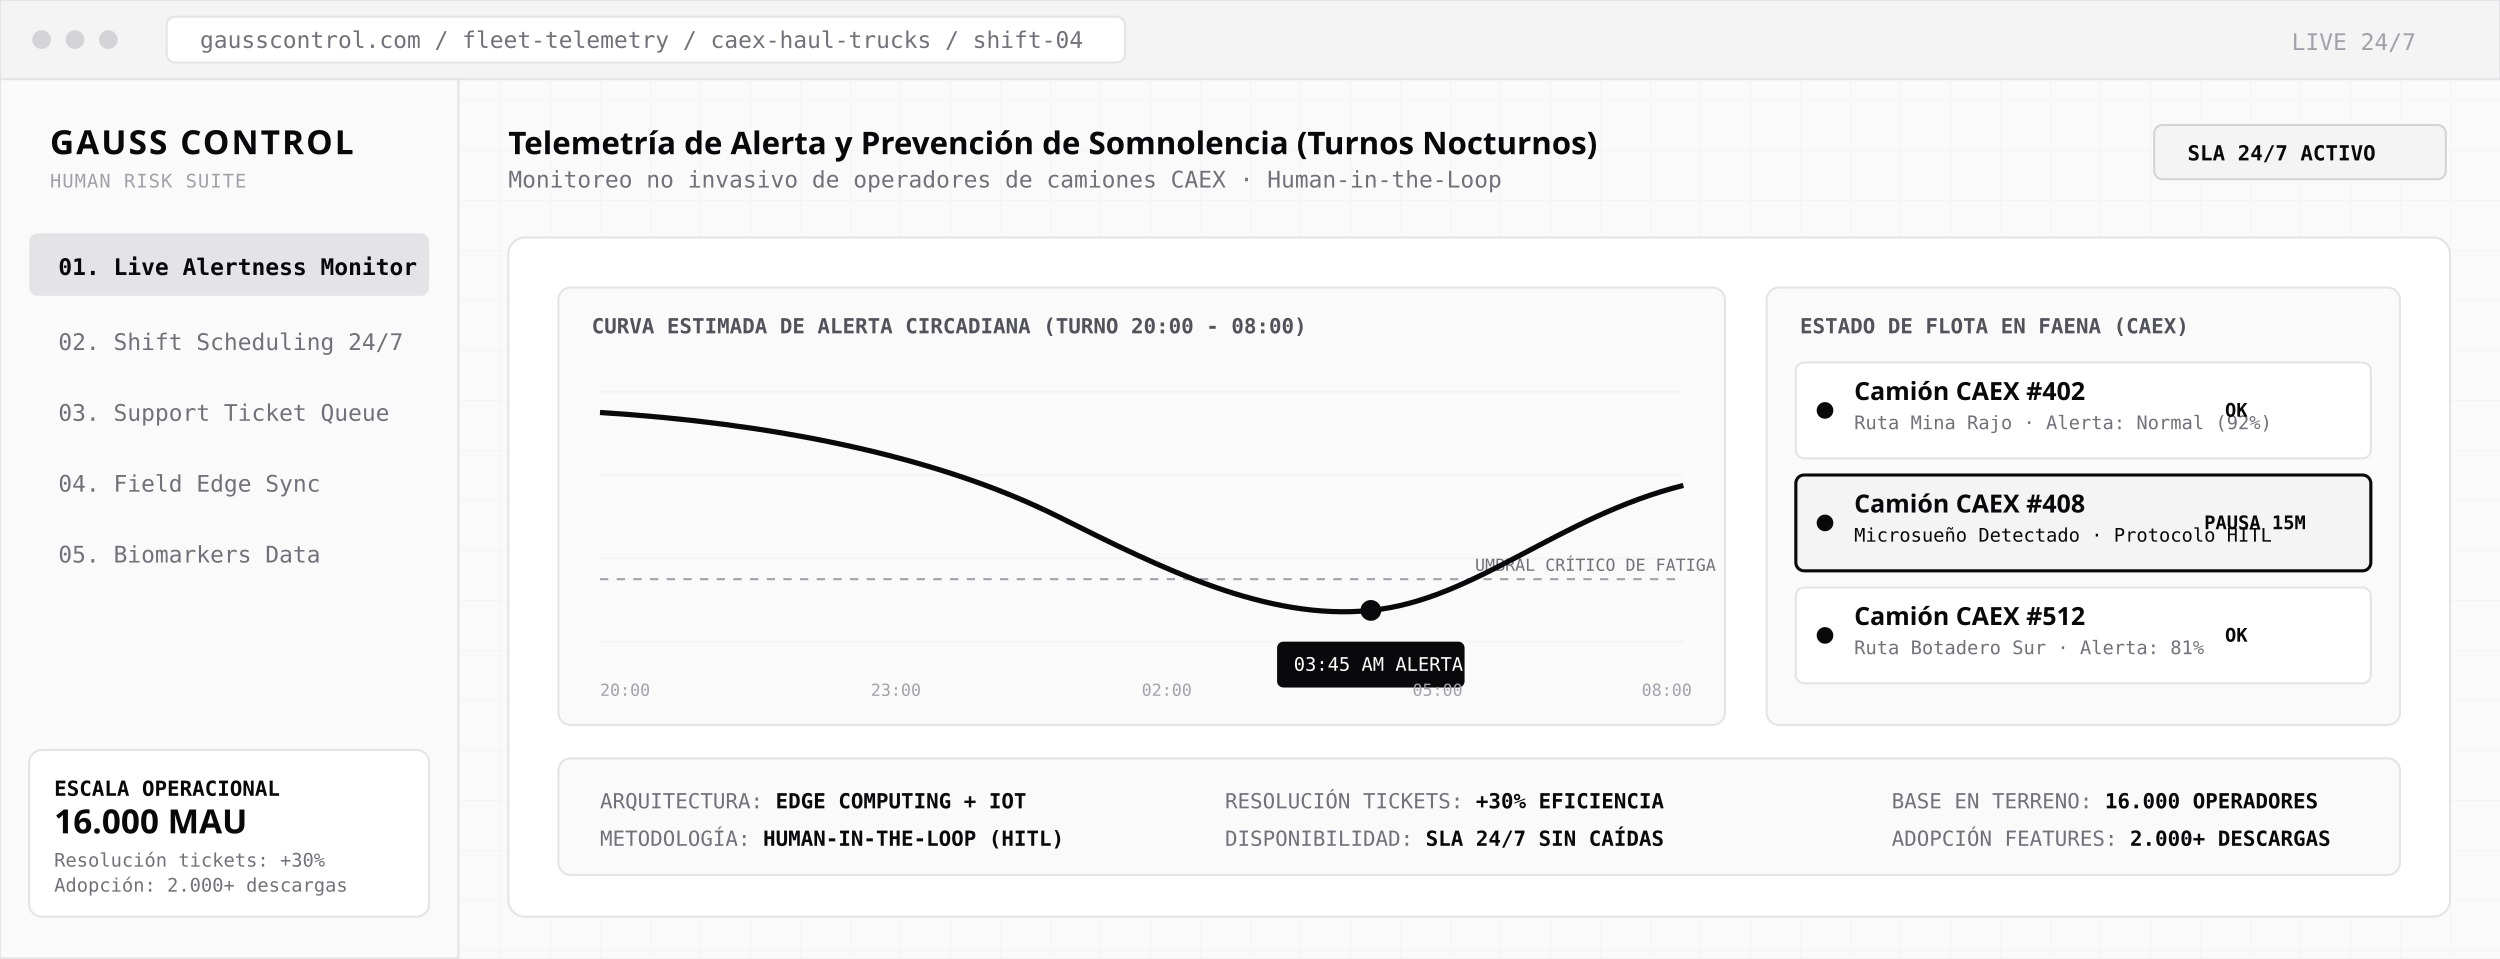
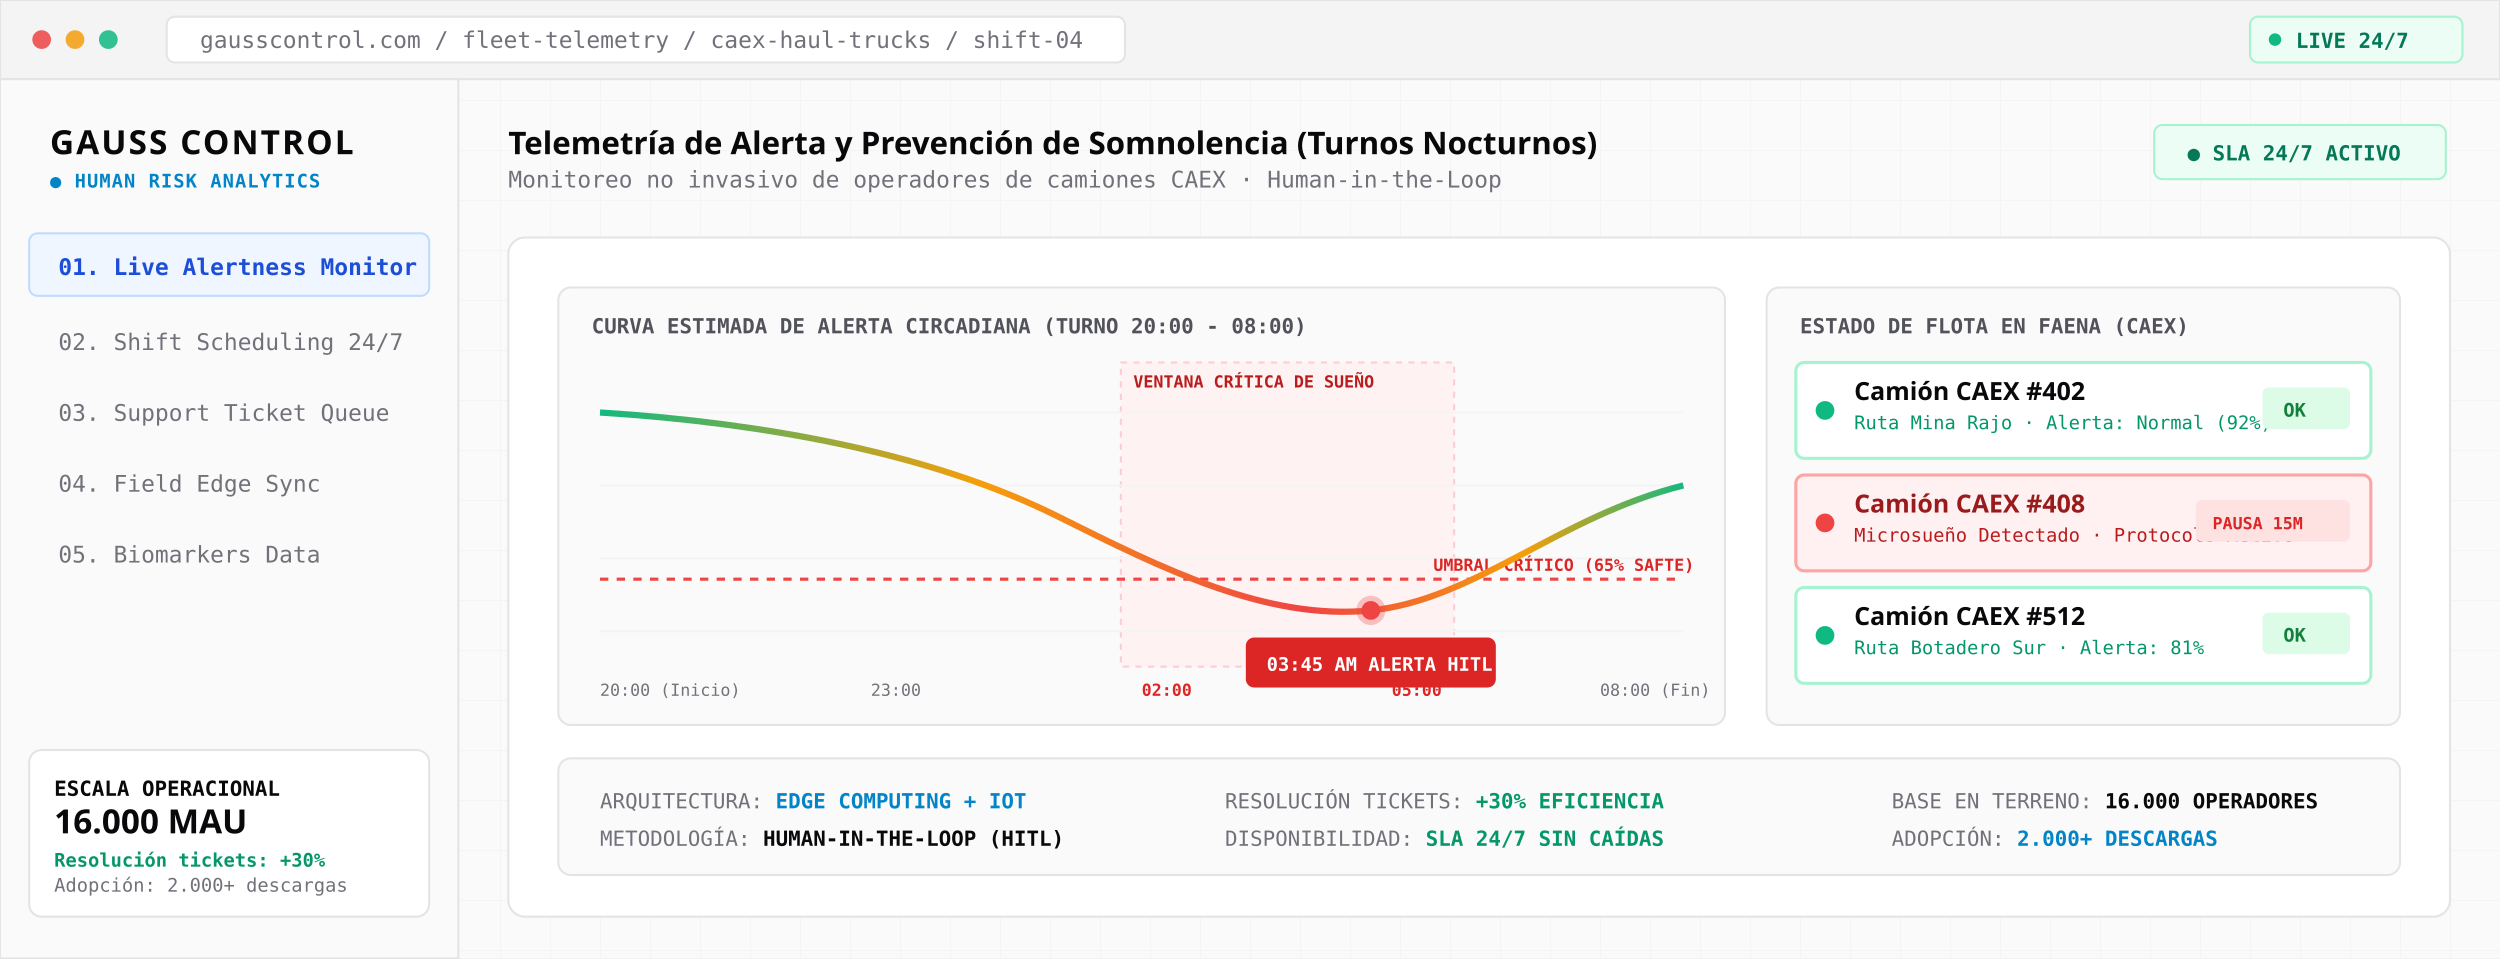
<svg xmlns="http://www.w3.org/2000/svg" viewBox="0 0 1200 460" width="100%" height="100%" style="background:#ffffff; font-family:'IBM Plex Sans', -apple-system, sans-serif;">
  <defs>
    <pattern id="grid-gauss" width="24" height="24" patternUnits="userSpaceOnUse">
      <path d="M 24 0 L 0 0 0 24" fill="none" stroke="#f4f4f5" stroke-width="1" />
    </pattern>
+     <linearGradient id="curve-gradient" x1="0%" y1="0%" x2="100%" y2="0%">
+       <stop offset="0%" stop-color="#10b981" />
+       <stop offset="35%" stop-color="#f59e0b" />
+       <stop offset="65%" stop-color="#ef4444" />
+       <stop offset="85%" stop-color="#f59e0b" />
+       <stop offset="100%" stop-color="#10b981" />
+     </linearGradient>
  </defs>
  <rect width="1200" height="460" fill="#fafafa" />
  <rect width="1200" height="460" fill="url(#grid-gauss)" />
  <rect x="0" y="0" width="1200" height="38" fill="#f4f4f5" stroke="#e4e4e7" stroke-width="1" />
-   <circle cx="20" cy="19" r="4.5" fill="#d4d4d8" />
-   <circle cx="36" cy="19" r="4.5" fill="#d4d4d8" />
-   <circle cx="52" cy="19" r="4.5" fill="#d4d4d8" />
+   <circle cx="20" cy="19" r="4.5" fill="#ef4444" opacity="0.85" />
+   <circle cx="36" cy="19" r="4.5" fill="#f59e0b" opacity="0.85" />
+   <circle cx="52" cy="19" r="4.5" fill="#10b981" opacity="0.85" />
  <rect x="80" y="8" width="460" height="22" rx="4" fill="#ffffff" stroke="#e4e4e7" stroke-width="1" />
  <text x="96" y="23" font-family="'JetBrains Mono', monospace" font-size="11" fill="#71717a">gausscontrol.com / fleet-telemetry / caex-haul-trucks / shift-04</text>
-   <text x="1100" y="24" font-family="'JetBrains Mono', monospace" font-size="11" fill="#a1a1aa">LIVE 24/7</text>
+   <rect x="1080" y="8" width="102" height="22" rx="4" fill="#ecfdf5" stroke="#a7f3d0" stroke-width="1" />
+   <circle cx="1092" cy="19" r="3" fill="#10b981" />
+   <text x="1102" y="23" font-family="'JetBrains Mono', monospace" font-size="10" font-weight="600" fill="#047857">LIVE 24/7</text>
  <rect x="0" y="38" width="220" height="422" fill="#fafafa" stroke="#e4e4e7" stroke-width="1" />
  <text x="24" y="74" font-family="'IBM Plex Sans', sans-serif" font-size="16" font-weight="700" letter-spacing="1" fill="#09090b">GAUSS CONTROL</text>
-   <text x="24" y="90" font-family="'JetBrains Mono', monospace" font-size="9" fill="#a1a1aa" letter-spacing="0.5">HUMAN RISK SUITE</text>
-   <rect x="14" y="112" width="192" height="30" rx="4" fill="#e4e4e7" />
-   <text x="28" y="132" font-family="'JetBrains Mono', monospace" font-size="11" font-weight="600" fill="#09090b">01. Live Alertness Monitor</text>
+   <text x="24" y="90" font-family="'JetBrains Mono', monospace" font-size="9" fill="#0284c7" font-weight="600" letter-spacing="0.5">● HUMAN RISK ANALYTICS</text>
+   <rect x="14" y="112" width="192" height="30" rx="4" fill="#eff6ff" stroke="#bfdbfe" stroke-width="1" />
+   <text x="28" y="132" font-family="'JetBrains Mono', monospace" font-size="11" font-weight="600" fill="#1d4ed8">01. Live Alertness Monitor</text>
  <text x="28" y="168" font-family="'JetBrains Mono', monospace" font-size="11" fill="#71717a">02. Shift Scheduling 24/7</text>
  <text x="28" y="202" font-family="'JetBrains Mono', monospace" font-size="11" fill="#71717a">03. Support Ticket Queue</text>
  <text x="28" y="236" font-family="'JetBrains Mono', monospace" font-size="11" fill="#71717a">04. Field Edge Sync</text>
  <text x="28" y="270" font-family="'JetBrains Mono', monospace" font-size="11" fill="#71717a">05. Biomarkers Data</text>
  <rect x="14" y="360" width="192" height="80" rx="6" fill="#ffffff" stroke="#e4e4e7" stroke-width="1" />
  <text x="26" y="382" font-family="'JetBrains Mono', monospace" font-size="10" font-weight="600" fill="#09090b">ESCALA OPERACIONAL</text>
  <text x="26" y="400" font-family="'IBM Plex Sans', sans-serif" font-size="16" font-weight="700" fill="#09090b">16.000 MAU</text>
-   <text x="26" y="416" font-family="'JetBrains Mono', monospace" font-size="9" fill="#71717a">Resolución tickets: +30%</text>
+   <text x="26" y="416" font-family="'JetBrains Mono', monospace" font-size="9" fill="#059669" font-weight="600">Resolución tickets: +30%</text>
  <text x="26" y="428" font-family="'JetBrains Mono', monospace" font-size="9" fill="#71717a">Adopción: 2.000+ descargas</text>
  <g transform="translate(244, 56)">
    <text x="0" y="18" font-family="'IBM Plex Sans', sans-serif" font-size="15" font-weight="600" fill="#09090b">Telemetría de Alerta y Prevención de Somnolencia (Turnos Nocturnos)</text>
    <text x="0" y="34" font-family="'JetBrains Mono', monospace" font-size="11" fill="#71717a">Monitoreo no invasivo de operadores de camiones CAEX · Human-in-the-Loop</text>
-     <rect x="790" y="4" width="140" height="26" rx="4" fill="#f4f4f5" stroke="#d4d4d8" stroke-width="1" />
-     <text x="806" y="21" font-family="'JetBrains Mono', monospace" font-size="10" font-weight="600" fill="#09090b">SLA 24/7 ACTIVO</text>
+     <rect x="790" y="4" width="140" height="26" rx="4" fill="#ecfdf5" stroke="#a7f3d0" stroke-width="1" />
+     <text x="806" y="21" font-family="'JetBrains Mono', monospace" font-size="10" font-weight="600" fill="#047857">● SLA 24/7 ACTIVO</text>
  </g>
  <g transform="translate(244, 114)">
    <rect x="0" y="0" width="932" height="326" rx="8" fill="#ffffff" stroke="#e4e4e7" stroke-width="1" />
    <g transform="translate(24, 24)">
      <rect x="0" y="0" width="560" height="210" rx="6" fill="#fafafa" stroke="#e4e4e7" stroke-width="1" />
      <text x="16" y="22" font-family="'JetBrains Mono', monospace" font-size="10" font-weight="600" fill="#52525b">CURVA ESTIMADA DE ALERTA CIRCADIANA (TURNO 20:00 - 08:00)</text>
-       <line x1="20" y1="50" x2="540" y2="50" stroke="#f4f4f5" stroke-width="1" />
-       <line x1="20" y1="90" x2="540" y2="90" stroke="#f4f4f5" stroke-width="1" />
+       <rect x="270" y="36" width="160" height="146" fill="#fef2f2" stroke="#fecdd3" stroke-width="1" stroke-dasharray="3,3" />
+       <text x="276" y="48" font-family="'JetBrains Mono', monospace" font-size="8" font-weight="600" fill="#b91c1c">VENTANA CRÍTICA DE SUEÑO</text>
+       <line x1="20" y1="60" x2="540" y2="60" stroke="#f4f4f5" stroke-width="1" />
+       <line x1="20" y1="95" x2="540" y2="95" stroke="#f4f4f5" stroke-width="1" />
      <line x1="20" y1="130" x2="540" y2="130" stroke="#f4f4f5" stroke-width="1" />
-       <line x1="20" y1="170" x2="540" y2="170" stroke="#f4f4f5" stroke-width="1" />
-       <line x1="20" y1="140" x2="540" y2="140" stroke="#a1a1aa" stroke-width="1" stroke-dasharray="4,4" />
-       <text x="440" y="136" font-family="'JetBrains Mono', monospace" font-size="8" fill="#71717a">UMBRAL CRÍTICO DE FATIGA</text>
-       <path d="M 20 60 C 100 65, 180 80, 240 110 C 290 135, 340 160, 390 155 C 440 150, 480 110, 540 95" fill="none" stroke="#09090b" stroke-width="2.5" />
-       <circle cx="390" cy="155" r="5" fill="#09090b" />
-       <rect x="345" y="170" width="90" height="22" rx="3" fill="#09090b" />
-       <text x="353" y="184" font-family="'JetBrains Mono', monospace" font-size="9" fill="#ffffff">03:45 AM ALERTA</text>
-       <text x="20" y="196" font-family="'JetBrains Mono', monospace" font-size="8" fill="#a1a1aa">20:00</text>
-       <text x="150" y="196" font-family="'JetBrains Mono', monospace" font-size="8" fill="#a1a1aa">23:00</text>
-       <text x="280" y="196" font-family="'JetBrains Mono', monospace" font-size="8" fill="#a1a1aa">02:00</text>
-       <text x="410" y="196" font-family="'JetBrains Mono', monospace" font-size="8" fill="#a1a1aa">05:00</text>
-       <text x="520" y="196" font-family="'JetBrains Mono', monospace" font-size="8" fill="#a1a1aa">08:00</text>
+       <line x1="20" y1="165" x2="540" y2="165" stroke="#f4f4f5" stroke-width="1" />
+       <line x1="20" y1="140" x2="540" y2="140" stroke="#ef4444" stroke-width="1.5" stroke-dasharray="4,4" />
+       <text x="420" y="136" font-family="'JetBrains Mono', monospace" font-size="8" font-weight="600" fill="#dc2626">UMBRAL CRÍTICO (65% SAFTE)</text>
+       <path d="M 20 60 C 100 65, 180 80, 240 110 C 290 135, 340 160, 390 155 C 440 150, 480 110, 540 95" fill="none" stroke="url(#curve-gradient)" stroke-width="3" />
+       <circle cx="390" cy="155" r="7" fill="#ef4444" fill-opacity="0.3" />
+       <circle cx="390" cy="155" r="4.5" fill="#ef4444" />
+       <rect x="330" y="168" width="120" height="24" rx="4" fill="#dc2626" />
+       <text x="340" y="184" font-family="'JetBrains Mono', monospace" font-size="9" font-weight="600" fill="#ffffff">03:45 AM ALERTA HITL</text>
+       <text x="20" y="196" font-family="'JetBrains Mono', monospace" font-size="8" fill="#71717a">20:00 (Inicio)</text>
+       <text x="150" y="196" font-family="'JetBrains Mono', monospace" font-size="8" fill="#71717a">23:00</text>
+       <text x="280" y="196" font-family="'JetBrains Mono', monospace" font-size="8" font-weight="600" fill="#dc2626">02:00</text>
+       <text x="400" y="196" font-family="'JetBrains Mono', monospace" font-size="8" font-weight="600" fill="#dc2626">05:00</text>
+       <text x="500" y="196" font-family="'JetBrains Mono', monospace" font-size="8" fill="#71717a">08:00 (Fin)</text>
    </g>
    <g transform="translate(604, 24)">
      <rect x="0" y="0" width="304" height="210" rx="6" fill="#fafafa" stroke="#e4e4e7" stroke-width="1" />
      <text x="16" y="22" font-family="'JetBrains Mono', monospace" font-size="10" font-weight="600" fill="#52525b">ESTADO DE FLOTA EN FAENA (CAEX)</text>
-       <rect x="14" y="36" width="276" height="46" rx="4" fill="#ffffff" stroke="#e4e4e7" stroke-width="1" />
-       <circle cx="28" cy="59" r="4" fill="#09090b" />
+       <rect x="14" y="36" width="276" height="46" rx="4" fill="#ffffff" stroke="#a7f3d0" stroke-width="1.5" />
+       <circle cx="28" cy="59" r="4.5" fill="#10b981" />
      <text x="42" y="54" font-family="'IBM Plex Sans', sans-serif" font-size="12" font-weight="600" fill="#09090b">Camión CAEX #402</text>
-       <text x="42" y="68" font-family="'JetBrains Mono', monospace" font-size="9" fill="#71717a">Ruta Mina Rajo · Alerta: Normal (92%)</text>
-       <text x="220" y="62" font-family="'JetBrains Mono', monospace" font-size="9" font-weight="600" fill="#09090b">OK</text>
-       <rect x="14" y="90" width="276" height="46" rx="4" fill="#f4f4f5" stroke="#09090b" stroke-width="1.5" />
-       <circle cx="28" cy="113" r="4" fill="#09090b" />
-       <text x="42" y="108" font-family="'IBM Plex Sans', sans-serif" font-size="12" font-weight="600" fill="#09090b">Camión CAEX #408</text>
-       <text x="42" y="122" font-family="'JetBrains Mono', monospace" font-size="9" fill="#09090b">Microsueño Detectado · Protocolo HITL</text>
-       <text x="210" y="116" font-family="'JetBrains Mono', monospace" font-size="9" font-weight="700" fill="#09090b">PAUSA 15M</text>
-       <rect x="14" y="144" width="276" height="46" rx="4" fill="#ffffff" stroke="#e4e4e7" stroke-width="1" />
-       <circle cx="28" cy="167" r="4" fill="#09090b" />
+       <text x="42" y="68" font-family="'JetBrains Mono', monospace" font-size="9" fill="#059669">Ruta Mina Rajo · Alerta: Normal (92%)</text>
+       <rect x="238" y="48" width="42" height="20" rx="3" fill="#dcfce7" />
+       <text x="248" y="62" font-family="'JetBrains Mono', monospace" font-size="9" font-weight="700" fill="#15803d">OK</text>
+       <rect x="14" y="90" width="276" height="46" rx="4" fill="#fff1f2" stroke="#fca5a5" stroke-width="1.5" />
+       <circle cx="28" cy="113" r="4.5" fill="#ef4444" />
+       <text x="42" y="108" font-family="'IBM Plex Sans', sans-serif" font-size="12" font-weight="700" fill="#991b1b">Camión CAEX #408</text>
+       <text x="42" y="122" font-family="'JetBrains Mono', monospace" font-size="9" fill="#b91c1c">Microsueño Detectado · Protocolo Activo</text>
+       <rect x="206" y="102" width="74" height="20" rx="3" fill="#fee2e2" />
+       <text x="214" y="116" font-family="'JetBrains Mono', monospace" font-size="8" font-weight="700" fill="#dc2626">PAUSA 15M</text>
+       <rect x="14" y="144" width="276" height="46" rx="4" fill="#ffffff" stroke="#a7f3d0" stroke-width="1.5" />
+       <circle cx="28" cy="167" r="4.5" fill="#10b981" />
      <text x="42" y="162" font-family="'IBM Plex Sans', sans-serif" font-size="12" font-weight="600" fill="#09090b">Camión CAEX #512</text>
-       <text x="42" y="176" font-family="'JetBrains Mono', monospace" font-size="9" fill="#71717a">Ruta Botadero Sur · Alerta: 81%</text>
-       <text x="220" y="170" font-family="'JetBrains Mono', monospace" font-size="9" font-weight="600" fill="#09090b">OK</text>
+       <text x="42" y="176" font-family="'JetBrains Mono', monospace" font-size="9" fill="#059669">Ruta Botadero Sur · Alerta: 81%</text>
+       <rect x="238" y="156" width="42" height="20" rx="3" fill="#dcfce7" />
+       <text x="248" y="170" font-family="'JetBrains Mono', monospace" font-size="9" font-weight="700" fill="#15803d">OK</text>
    </g>
    <g transform="translate(24, 250)">
      <rect x="0" y="0" width="884" height="56" rx="6" fill="#fafafa" stroke="#e4e4e7" stroke-width="1" />
-       <text x="20" y="24" font-family="'JetBrains Mono', monospace" font-size="10" fill="#71717a">ARQUITECTURA: <tspan fill="#09090b" font-weight="600">EDGE COMPUTING + IOT</tspan>
+       <text x="20" y="24" font-family="'JetBrains Mono', monospace" font-size="10" fill="#71717a">ARQUITECTURA: <tspan fill="#0284c7" font-weight="600">EDGE COMPUTING + IOT</tspan>
      </text>
      <text x="20" y="42" font-family="'JetBrains Mono', monospace" font-size="10" fill="#71717a">METODOLOGÍA: <tspan fill="#09090b" font-weight="600">HUMAN-IN-THE-LOOP (HITL)</tspan>
      </text>
-       <text x="320" y="24" font-family="'JetBrains Mono', monospace" font-size="10" fill="#71717a">RESOLUCIÓN TICKETS: <tspan fill="#09090b" font-weight="600">+30% EFICIENCIA</tspan>
+       <text x="320" y="24" font-family="'JetBrains Mono', monospace" font-size="10" fill="#71717a">RESOLUCIÓN TICKETS: <tspan fill="#059669" font-weight="600">+30% EFICIENCIA</tspan>
      </text>
-       <text x="320" y="42" font-family="'JetBrains Mono', monospace" font-size="10" fill="#71717a">DISPONIBILIDAD: <tspan fill="#09090b" font-weight="600">SLA 24/7 SIN CAÍDAS</tspan>
+       <text x="320" y="42" font-family="'JetBrains Mono', monospace" font-size="10" fill="#71717a">DISPONIBILIDAD: <tspan fill="#059669" font-weight="600">SLA 24/7 SIN CAÍDAS</tspan>
      </text>
      <text x="640" y="24" font-family="'JetBrains Mono', monospace" font-size="10" fill="#71717a">BASE EN TERRENO: <tspan fill="#09090b" font-weight="600">16.000 OPERADORES</tspan>
      </text>
-       <text x="640" y="42" font-family="'JetBrains Mono', monospace" font-size="10" fill="#71717a">ADOPCIÓN FEATURES: <tspan fill="#09090b" font-weight="600">2.000+ DESCARGAS</tspan>
+       <text x="640" y="42" font-family="'JetBrains Mono', monospace" font-size="10" fill="#71717a">ADOPCIÓN: <tspan fill="#0284c7" font-weight="600">2.000+ DESCARGAS</tspan>
      </text>
    </g>
  </g>
</svg>
